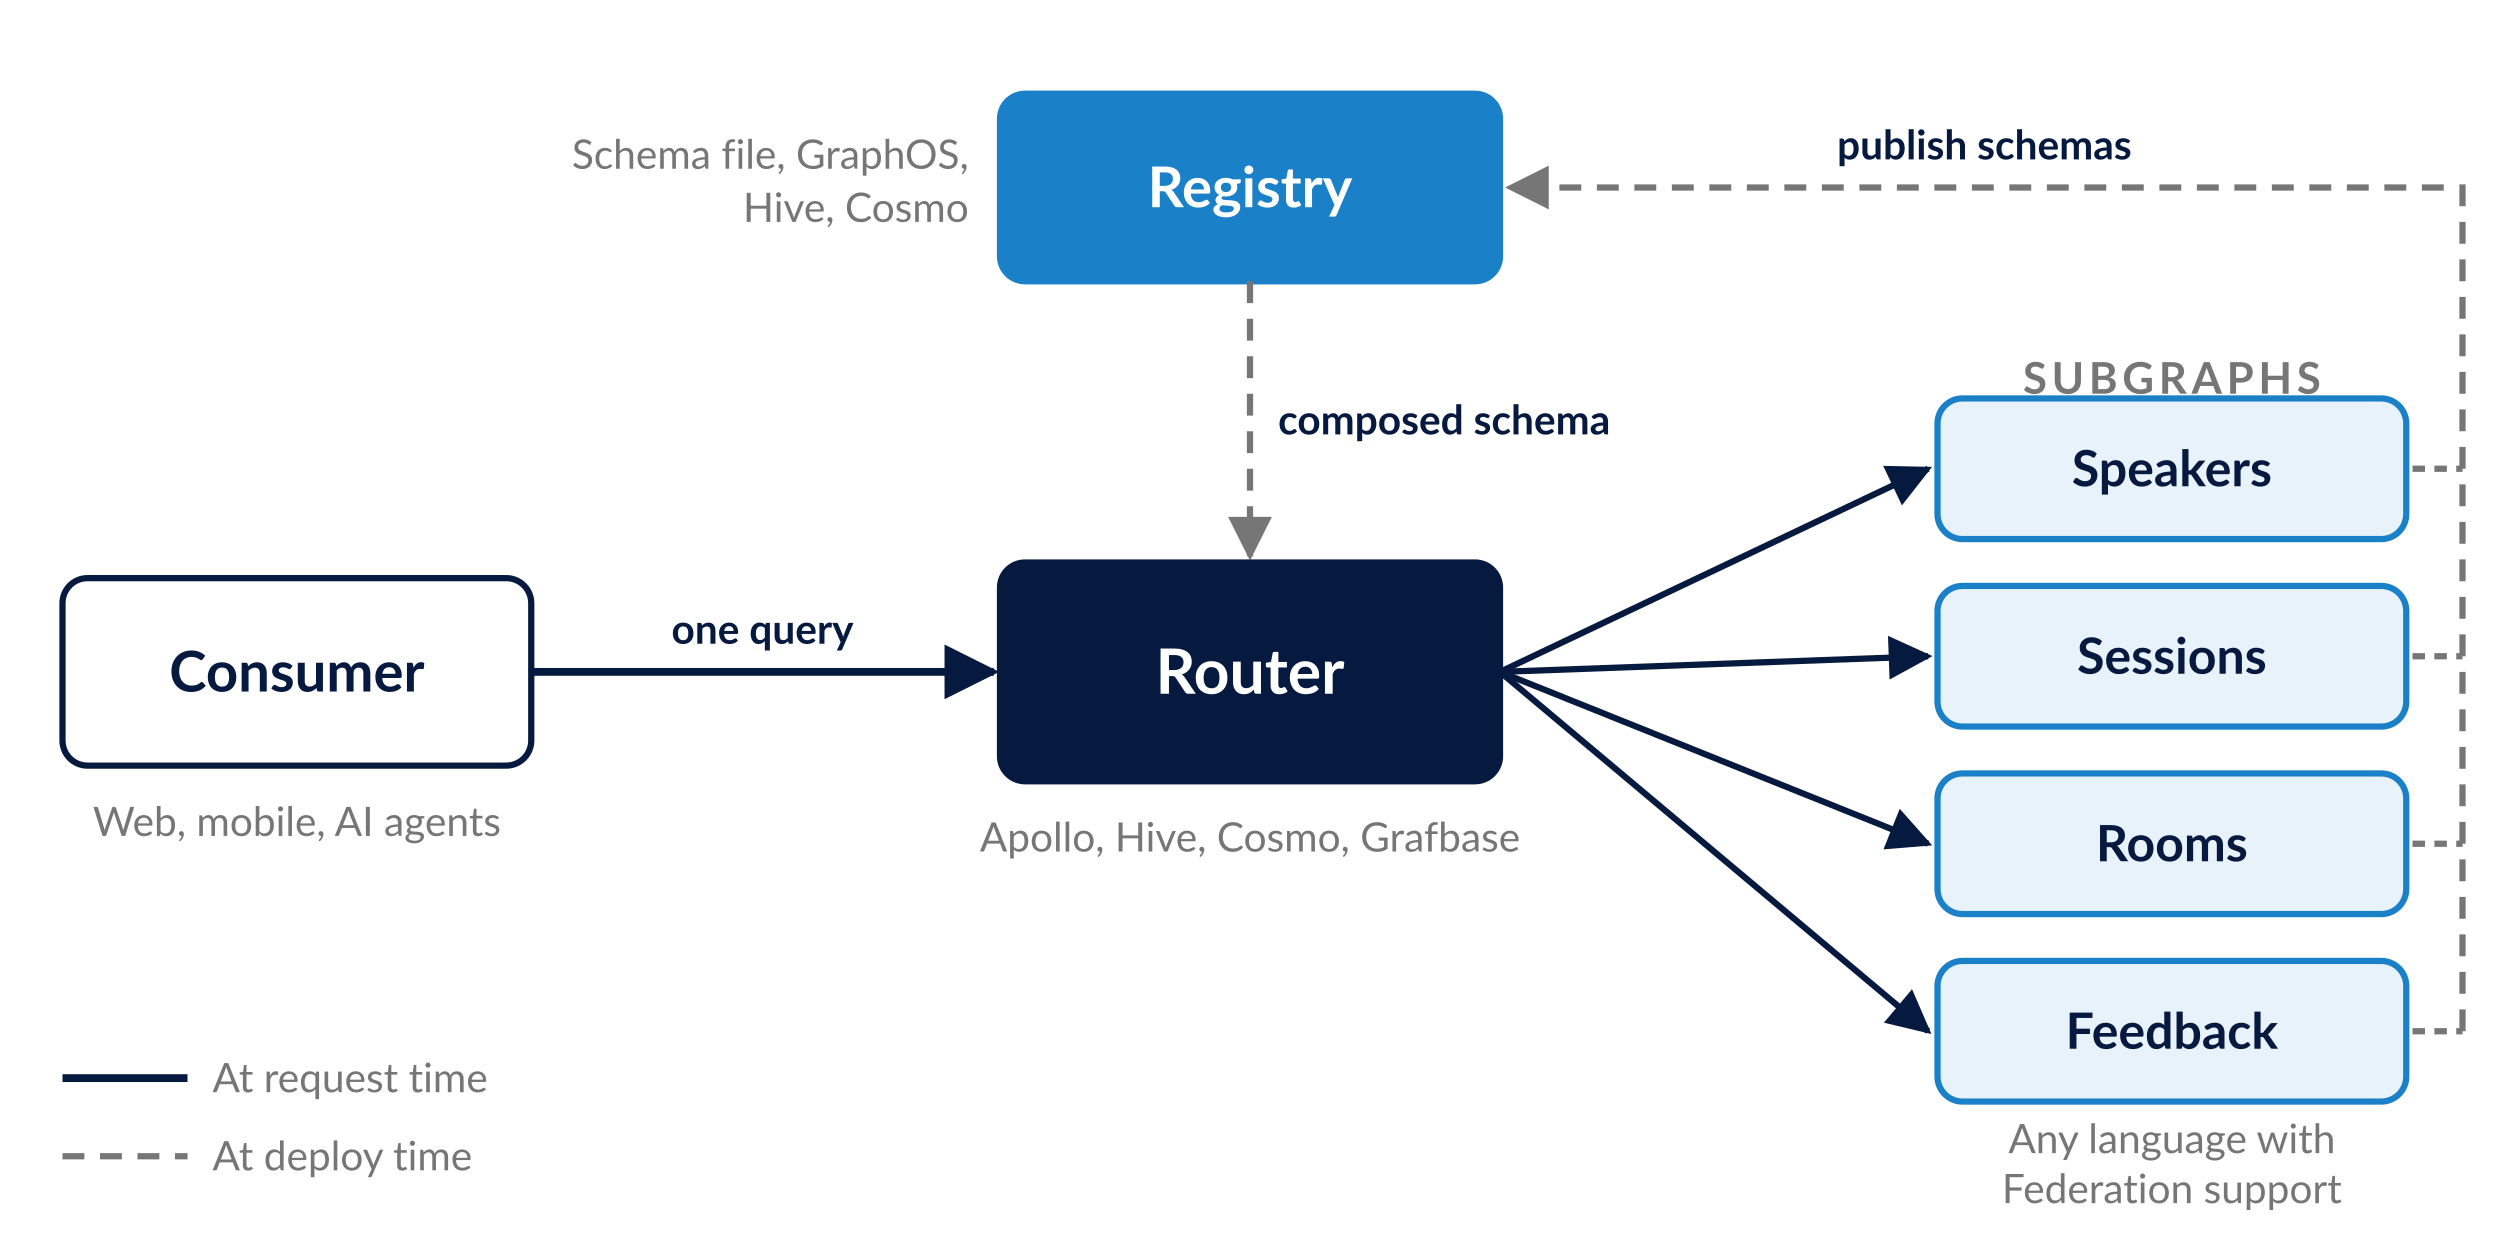
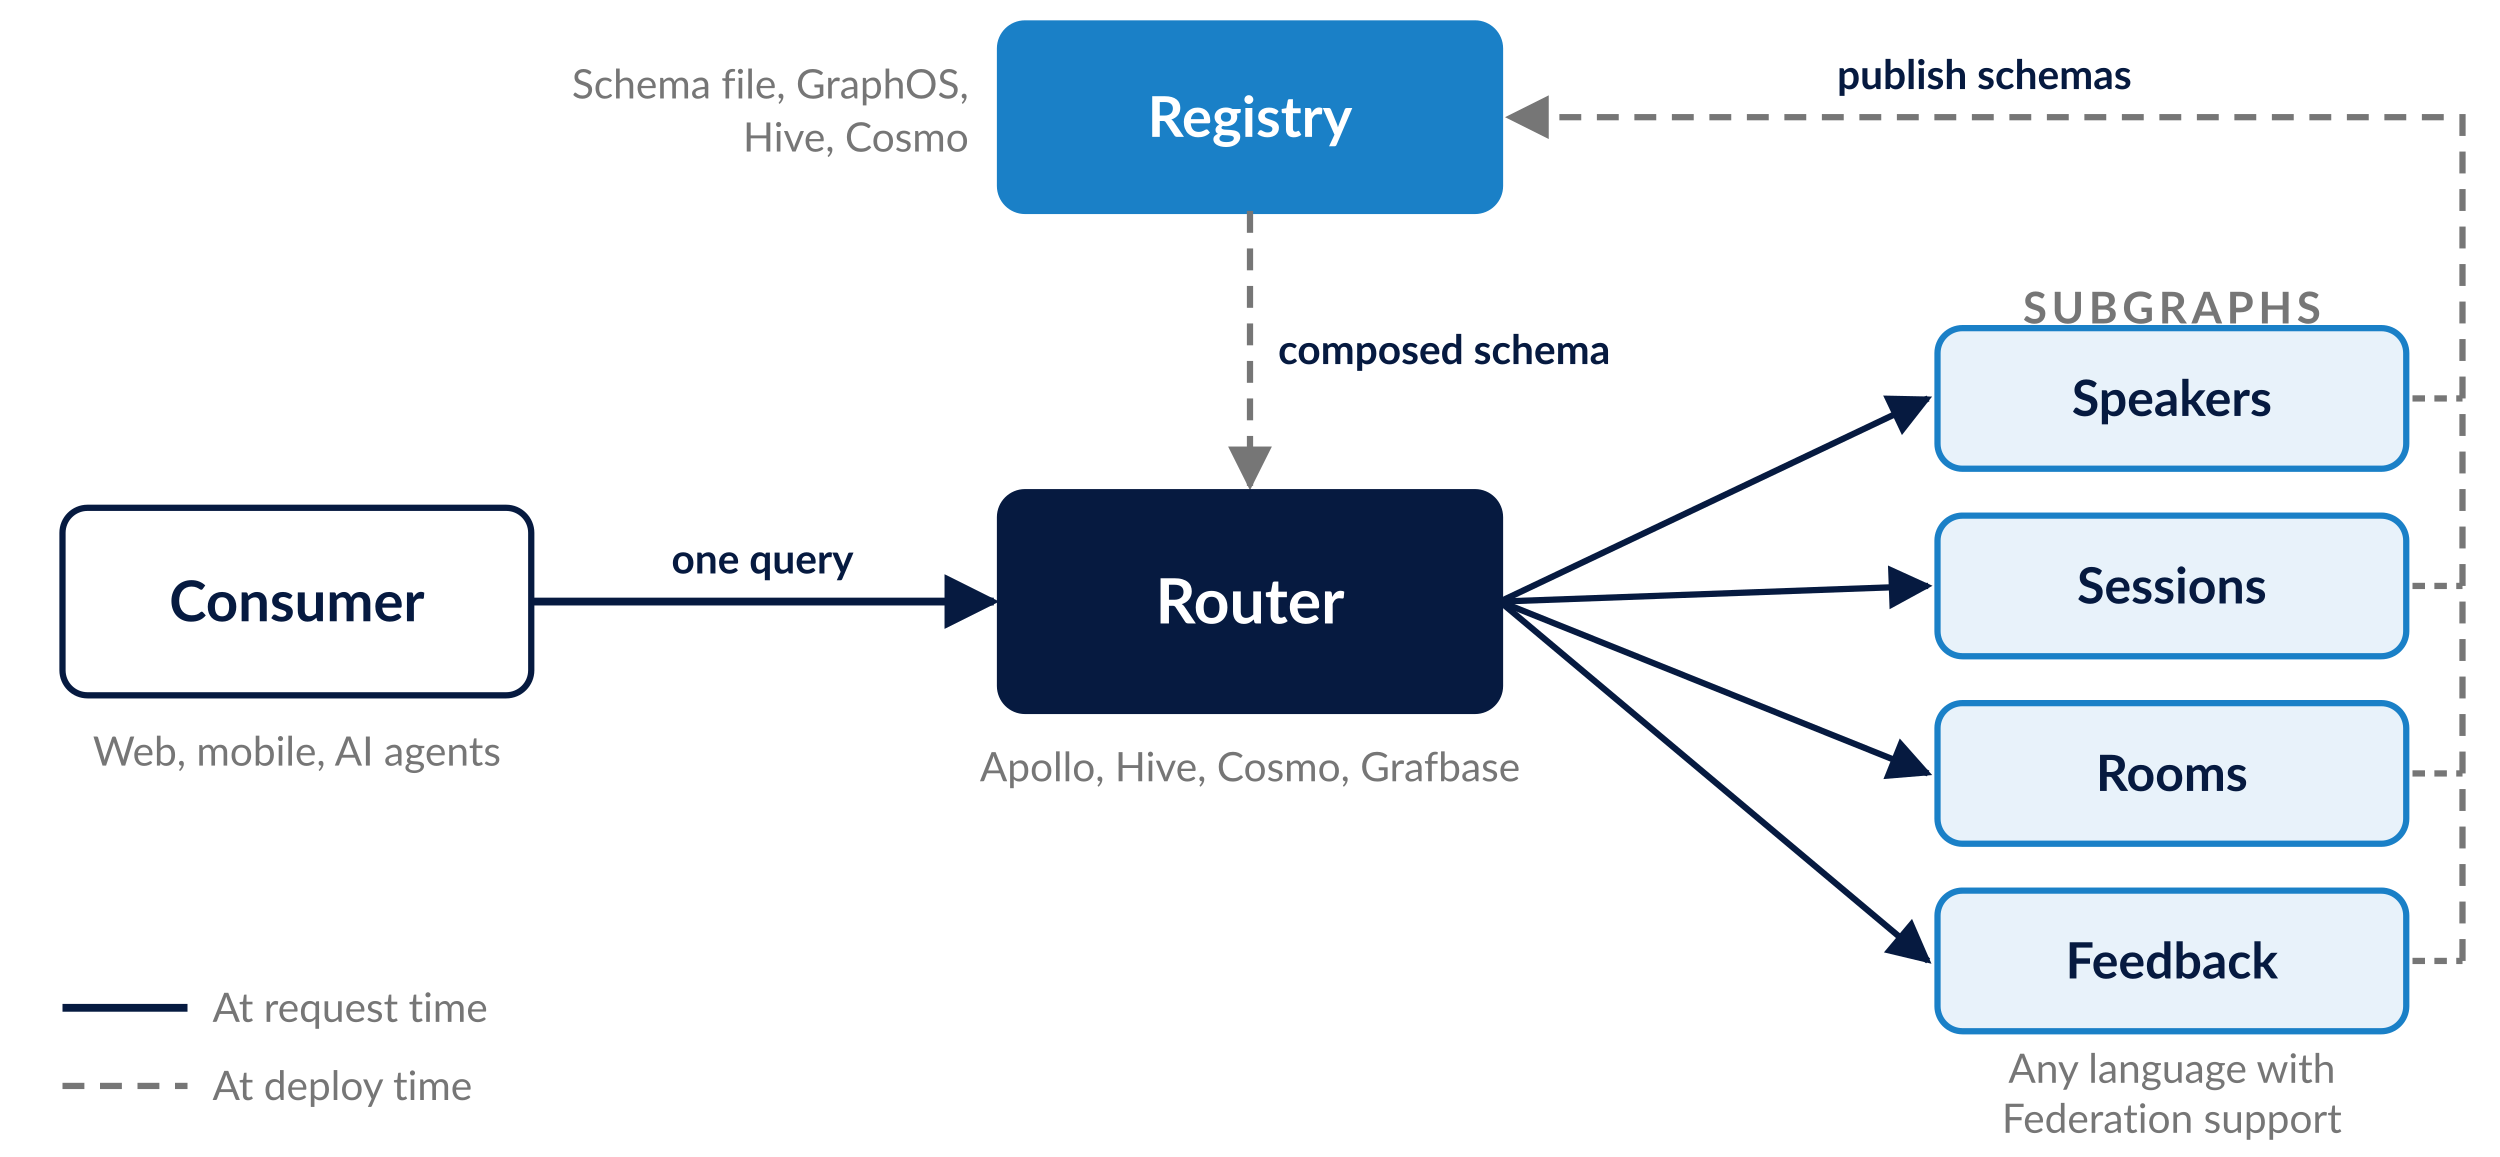
- <svg xmlns="http://www.w3.org/2000/svg" viewBox="0 0 1600 800" font-family="Lato, 'Helvetica Neue', Arial, sans-serif">
+ <svg xmlns="http://www.w3.org/2000/svg" viewBox="0 45 1600 740" font-family="Lato, 'Helvetica Neue', Arial, sans-serif">
  <rect width="1600" height="800" fill="#fff" />
  <defs>
    <marker id="solid" viewBox="0 0 10 10" refX="9" refY="5" markerWidth="7" markerHeight="7" orient="auto">
      <path d="M0 0 L10 5 L0 10 Z" fill="#061A40" />
    </marker>
    <marker id="dash" viewBox="0 0 10 10" refX="9" refY="5" markerWidth="7" markerHeight="7" orient="auto">
      <path d="M0 0 L10 5 L0 10 Z" fill="#767676" />
    </marker>
  </defs>
  <rect x="40" y="370" width="300" height="120" rx="16" fill="#fff" stroke="#061A40" stroke-width="4" />
  <text x="190.0" y="442.6" text-anchor="middle" font-size="36" font-weight="700" fill="#061A40">Consumer</text>
  <text x="190" y="535" text-anchor="middle" font-size="26" fill="#767676">Web, mobile, AI agents</text>
  <line x1="340" y1="430" x2="636" y2="430" stroke="#061A40" stroke-width="5" marker-end="url(#solid)" />
  <text x="488" y="412" text-anchor="middle" font-size="26" font-weight="700" fill="#061A40">one query</text>
  <rect x="640" y="60" width="320" height="120" rx="16" fill="#1A80C7" stroke="#1A80C7" stroke-width="4" />
  <text x="800.0" y="132.6" text-anchor="middle" font-size="36" font-weight="700" fill="#fff">Registry</text>
  <text x="620" y="108" text-anchor="end" font-size="26" fill="#767676">Schema file, GraphOS,</text>
  <text x="620" y="142" text-anchor="end" font-size="26" fill="#767676">Hive, Cosmo</text>
  <line x1="800" y1="180" x2="800" y2="356" stroke="#767676" stroke-width="4" stroke-dasharray="14 10" marker-end="url(#dash)" />
  <text x="818" y="278" text-anchor="start" font-size="26" font-weight="700" fill="#061A40">composed schema</text>
  <rect x="640" y="360" width="320" height="140" rx="16" fill="#061A40" stroke="#061A40" stroke-width="4" />
  <text x="800.0" y="444.0" text-anchor="middle" font-size="40" font-weight="700" fill="#fff">Router</text>
  <text x="800" y="545" text-anchor="middle" font-size="26" fill="#767676">Apollo, Hive, Cosmo, Grafbase</text>
  <text x="1390" y="252" text-anchor="middle" font-size="28" font-weight="700" letter-spacing="3" fill="#767676">SUBGRAPHS</text>
  <line x1="960" y1="430" x2="1234" y2="300" stroke="#061A40" stroke-width="4" marker-end="url(#solid)" />
  <rect x="1240" y="255" width="300" height="90" rx="16" fill="#E8F2FA" stroke="#1A80C7" stroke-width="4" />
  <text x="1390.0" y="311.2" text-anchor="middle" font-size="32" font-weight="700" fill="#061A40">Speakers</text>
  <line x1="960" y1="430" x2="1234" y2="420" stroke="#061A40" stroke-width="4" marker-end="url(#solid)" />
  <rect x="1240" y="375" width="300" height="90" rx="16" fill="#E8F2FA" stroke="#1A80C7" stroke-width="4" />
  <text x="1390.0" y="431.2" text-anchor="middle" font-size="32" font-weight="700" fill="#061A40">Sessions</text>
  <line x1="960" y1="430" x2="1234" y2="540" stroke="#061A40" stroke-width="4" marker-end="url(#solid)" />
  <rect x="1240" y="495" width="300" height="90" rx="16" fill="#E8F2FA" stroke="#1A80C7" stroke-width="4" />
  <text x="1390.0" y="551.2" text-anchor="middle" font-size="32" font-weight="700" fill="#061A40">Rooms</text>
  <line x1="960" y1="430" x2="1234" y2="660" stroke="#061A40" stroke-width="4" marker-end="url(#solid)" />
  <rect x="1240" y="615" width="300" height="90" rx="16" fill="#E8F2FA" stroke="#1A80C7" stroke-width="4" />
  <text x="1390.0" y="671.2" text-anchor="middle" font-size="32" font-weight="700" fill="#061A40">Feedback</text>
  <text x="1390" y="738" text-anchor="middle" font-size="26" fill="#767676">Any language with</text>
  <text x="1390" y="770" text-anchor="middle" font-size="26" fill="#767676">Federation support</text>
  <line x1="1544" y1="300" x2="1576" y2="300" stroke="#767676" stroke-width="4" stroke-dasharray="8 6" />
  <line x1="1544" y1="420" x2="1576" y2="420" stroke="#767676" stroke-width="4" stroke-dasharray="8 6" />
  <line x1="1544" y1="540" x2="1576" y2="540" stroke="#767676" stroke-width="4" stroke-dasharray="8 6" />
  <line x1="1544" y1="660" x2="1576" y2="660" stroke="#767676" stroke-width="4" stroke-dasharray="8 6" />
  <path d="M1576 660 V120 H966" fill="none" stroke="#767676" stroke-width="4" stroke-dasharray="14 10" marker-end="url(#dash)" />
  <text x="1270" y="102" text-anchor="middle" font-size="26" font-weight="700" fill="#061A40">publish schemas</text>
  <line x1="40" y1="690" x2="120" y2="690" stroke="#061A40" stroke-width="5" />
  <text x="136" y="699" text-anchor="start" font-size="26" fill="#767676">At request time</text>
  <line x1="40" y1="740" x2="120" y2="740" stroke="#767676" stroke-width="4" stroke-dasharray="14 10" />
  <text x="136" y="749" text-anchor="start" font-size="26" fill="#767676">At deploy time</text>
</svg>
